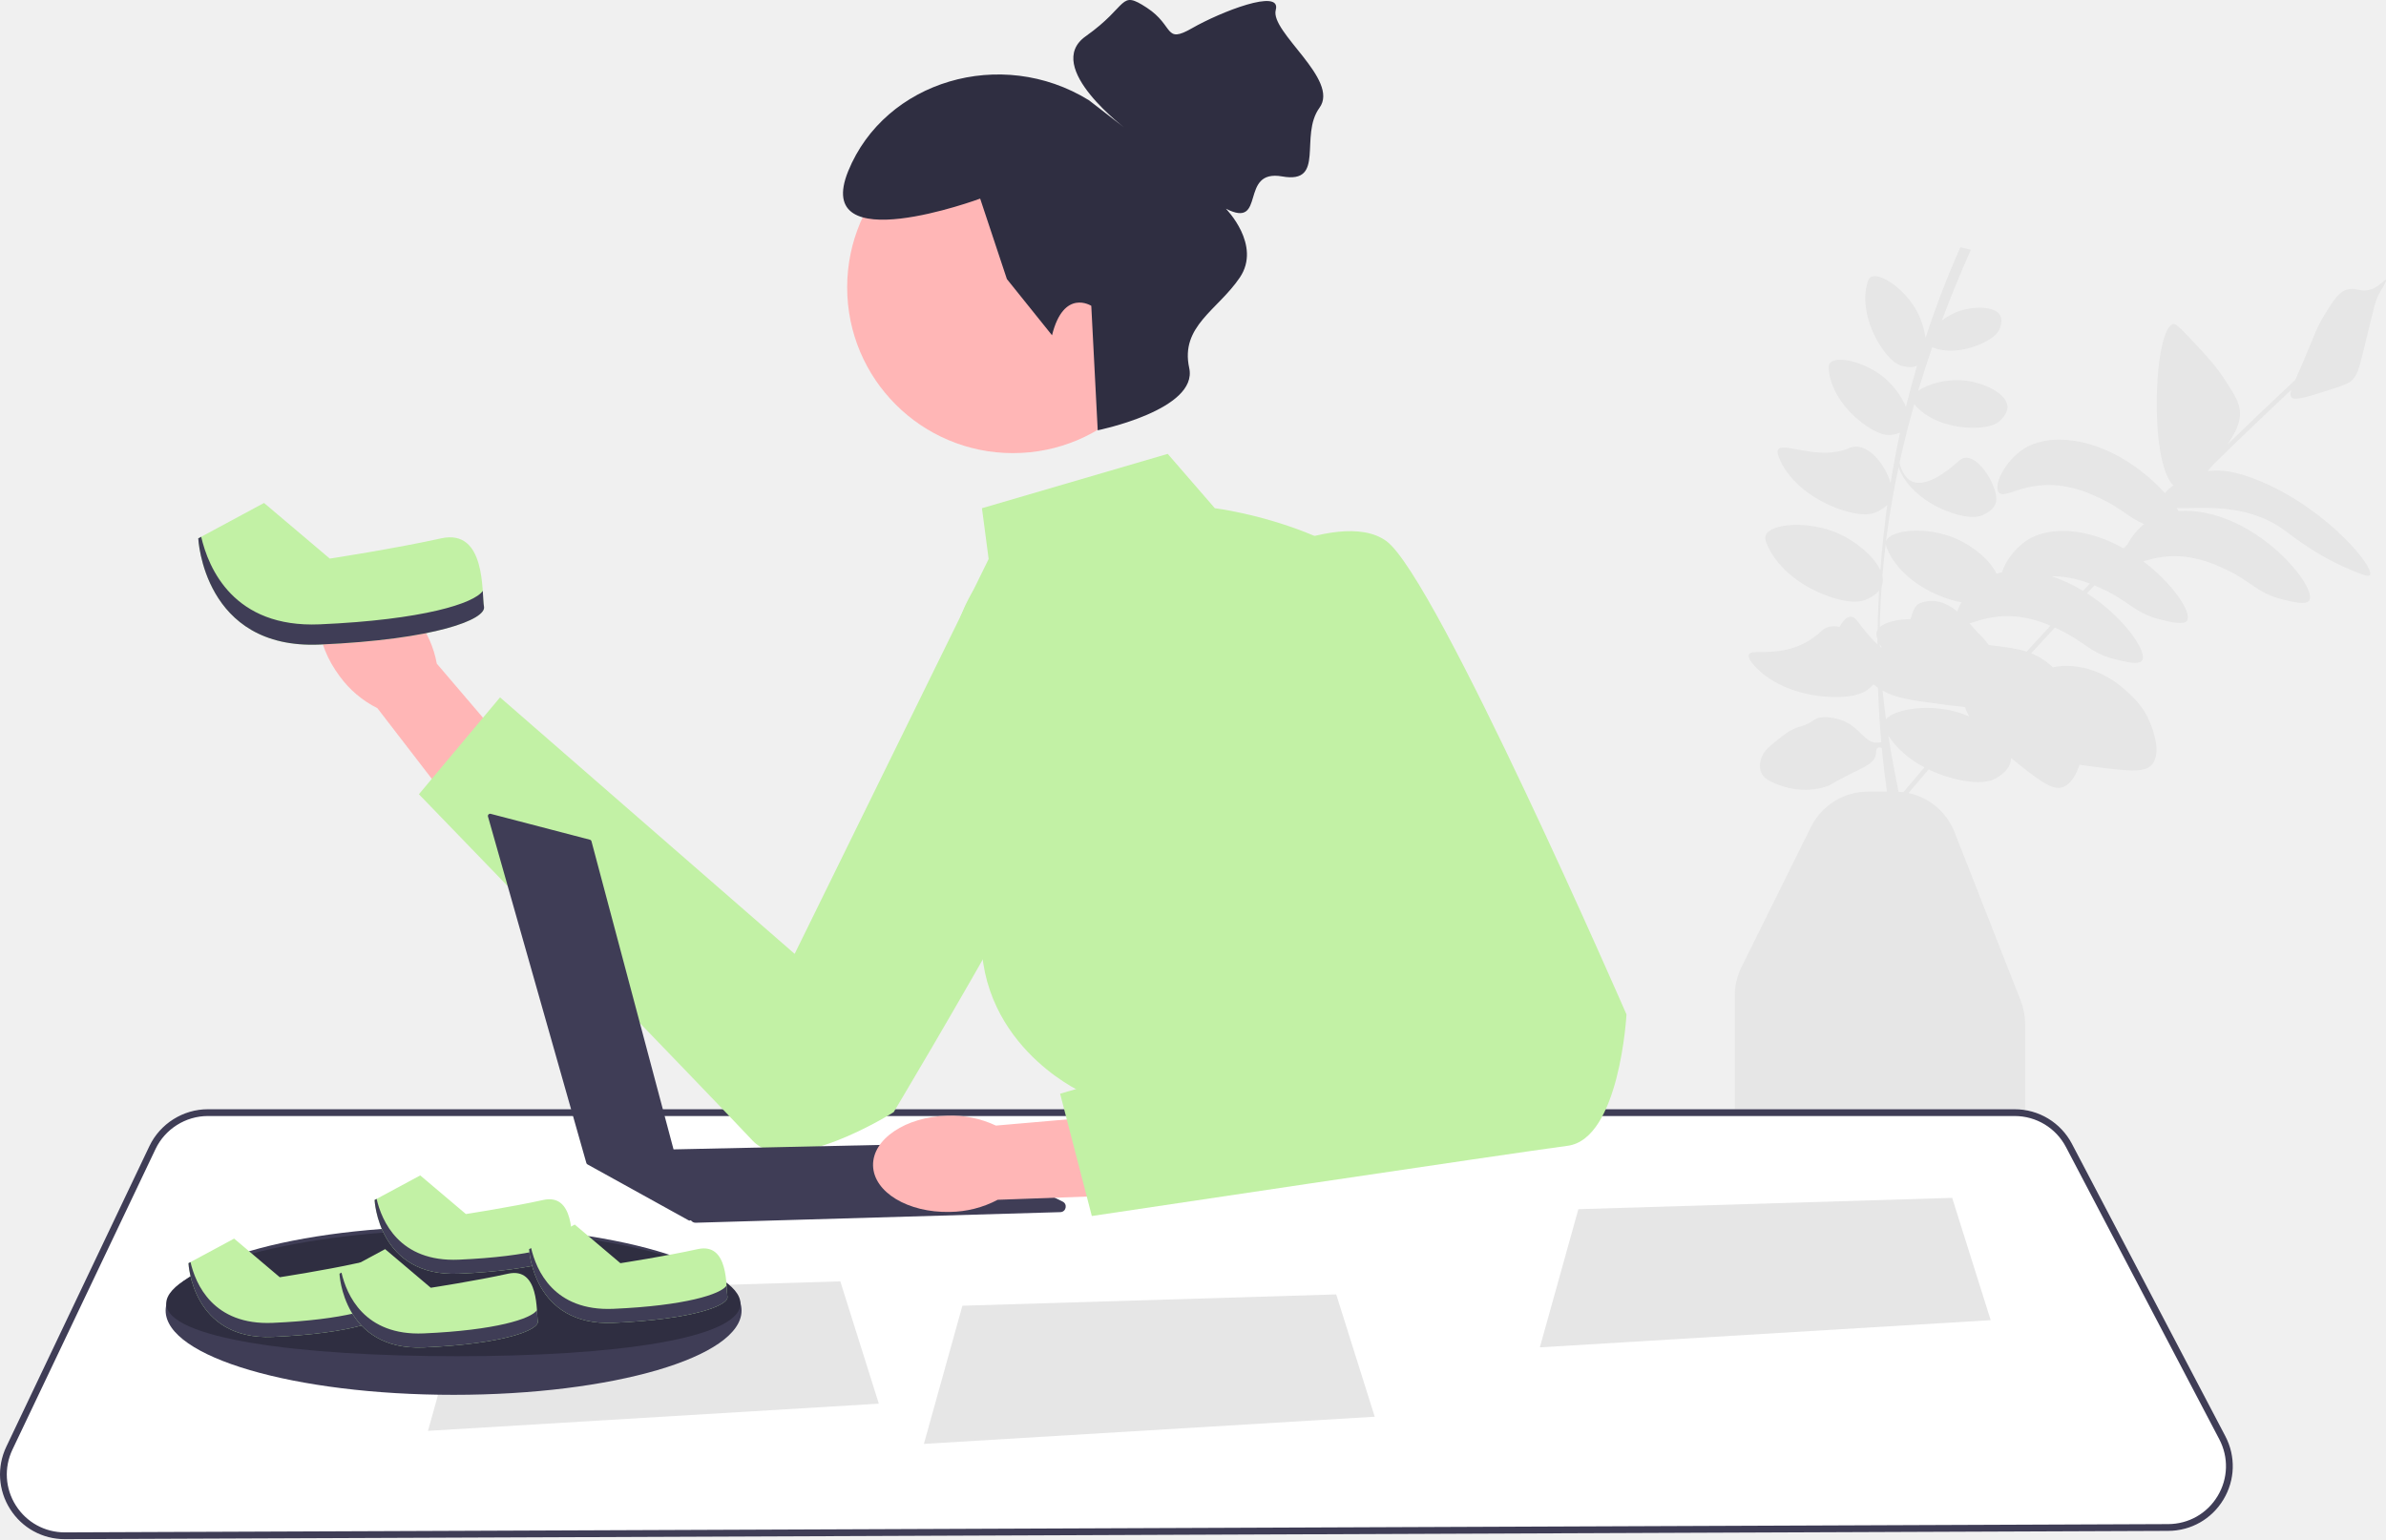
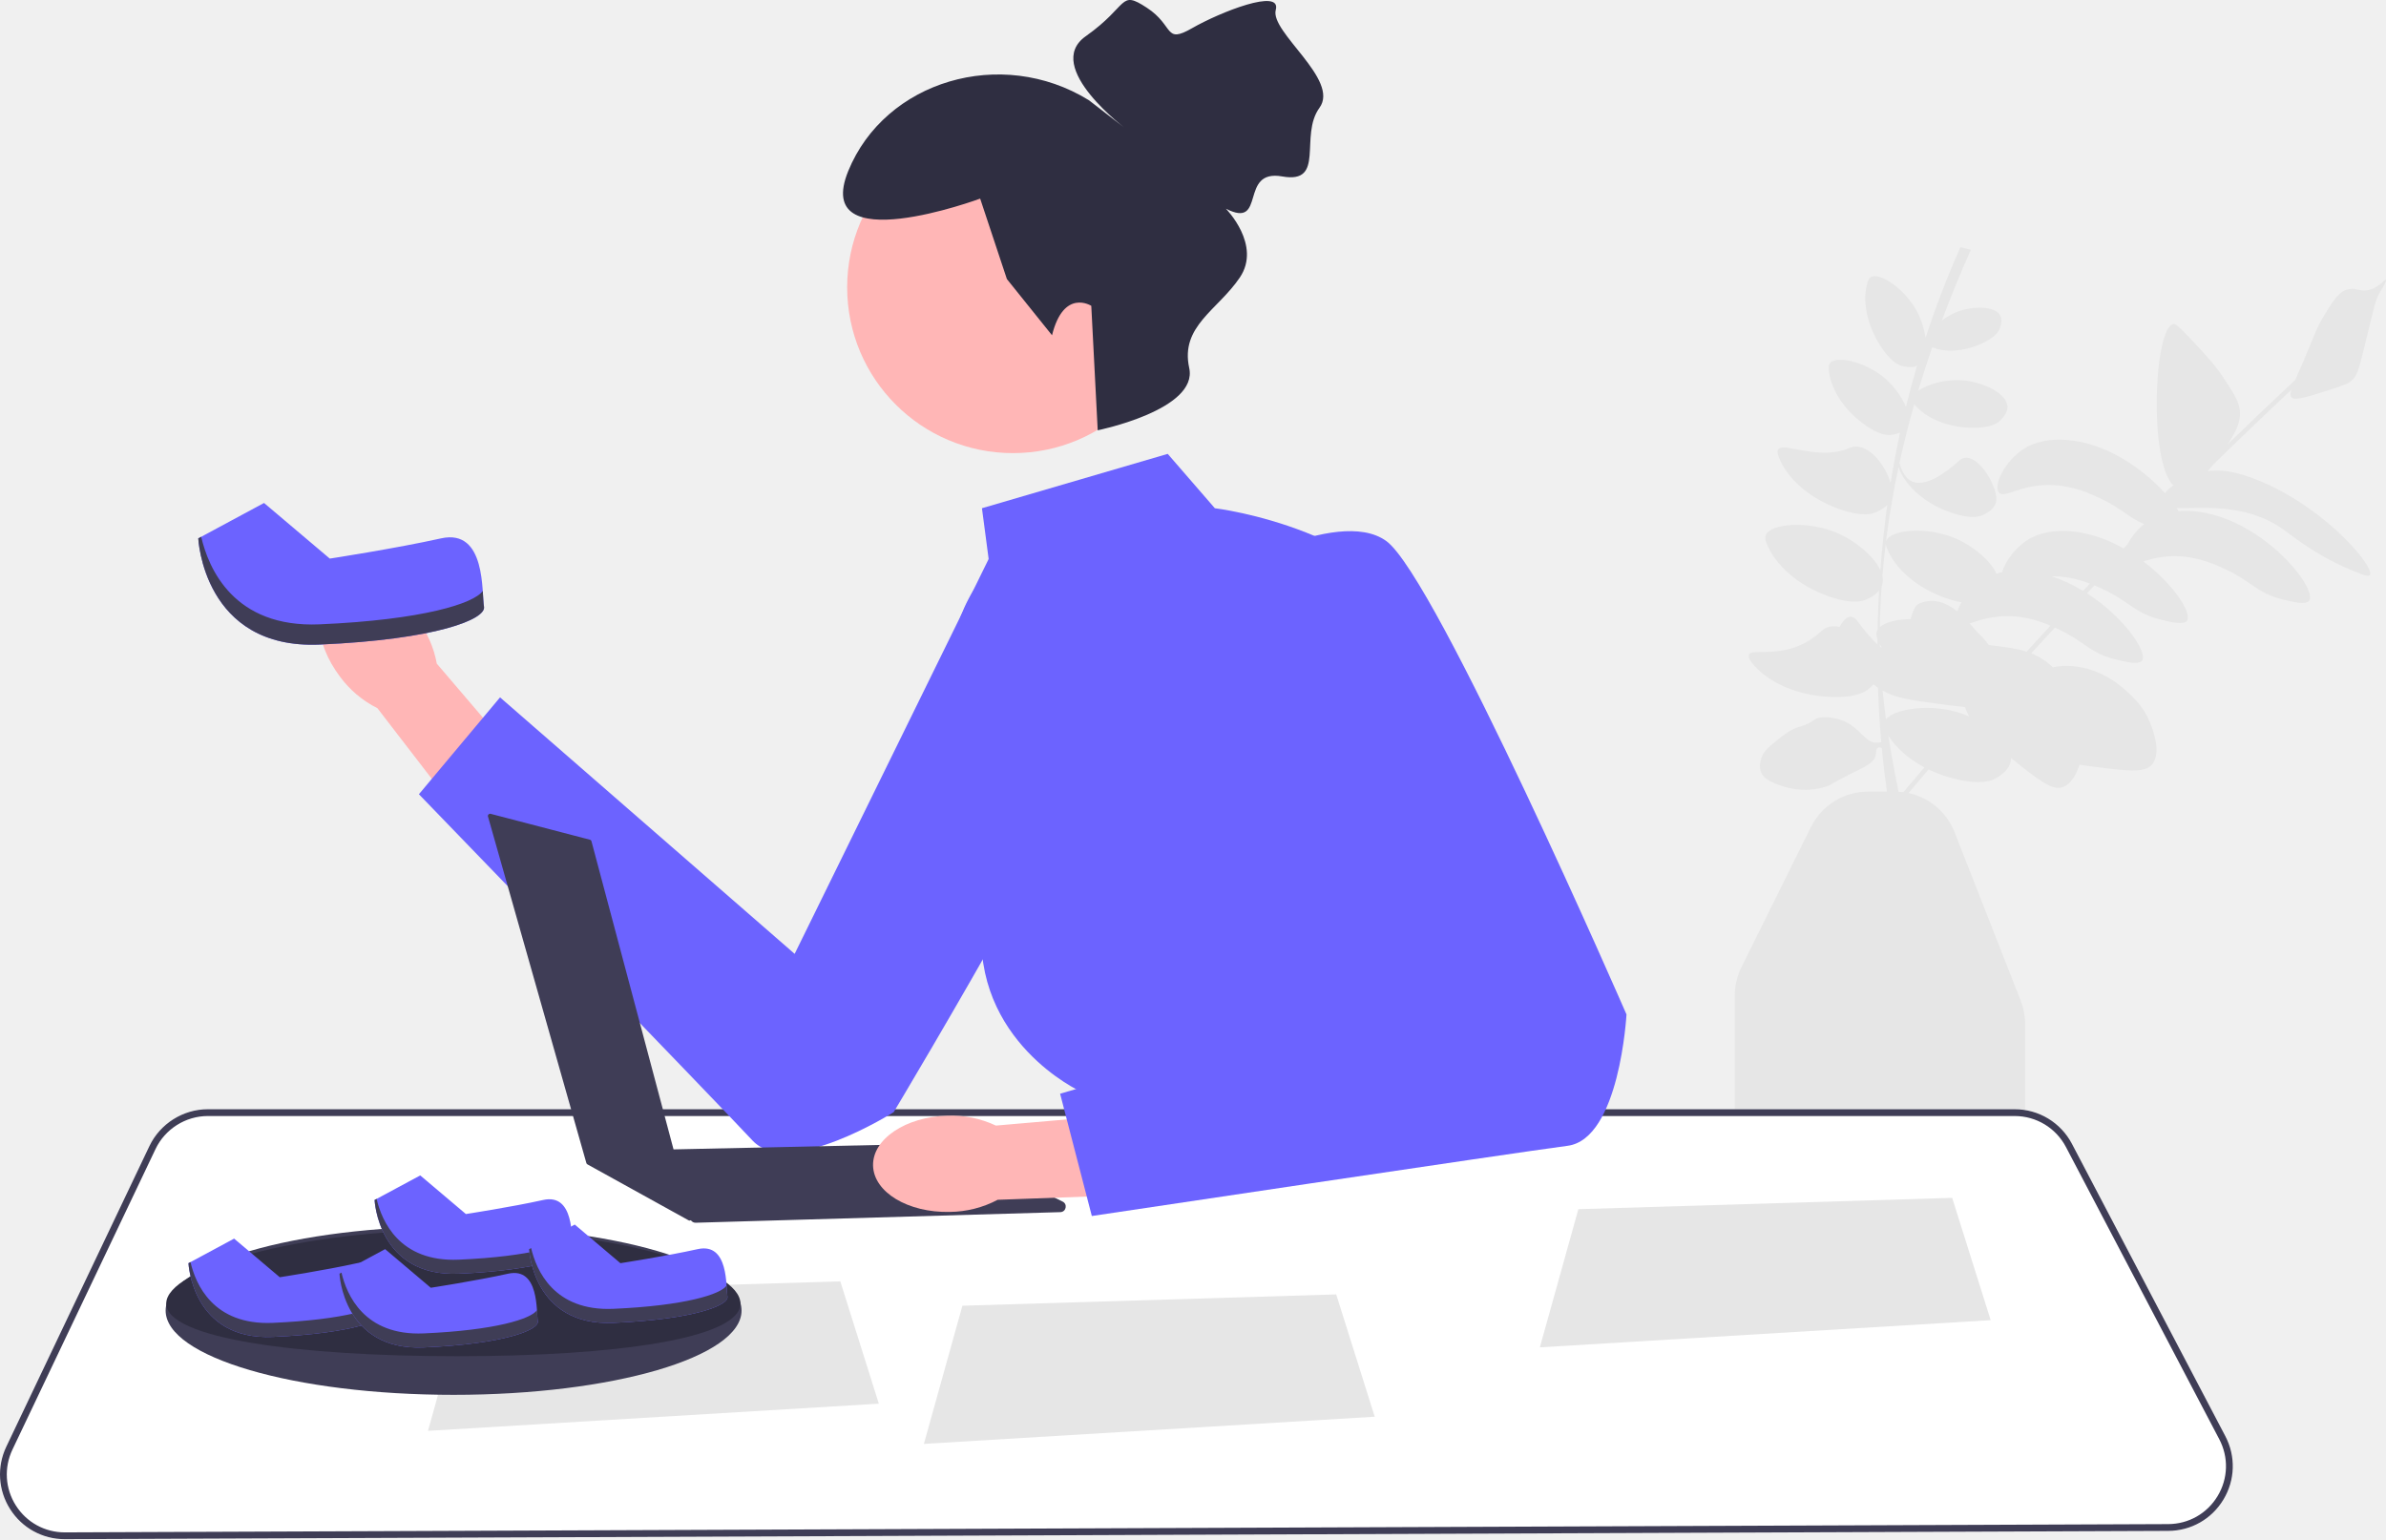
<svg xmlns="http://www.w3.org/2000/svg" width="914.17" height="589.872" viewBox="0 0 914.17 589.872">
  <path d="M877.976,152.283c1.223,1.345,5.66-.025,14.484-2.821,6.708-2.125,7.741-2.898,8.379-3.452,2.243-1.949,2.831-3.998,5.053-13.052,3.988-16.25,4.111-17.864,6.159-21.312,.705-1.188,2.486-4.02,2.052-4.371-.446-.361-2.374,2.59-5.937,3.705-3.472,1.087-5.035-.654-8-.211-3.832,.573-6.111,4.213-9.685,10.105-3.165,5.218-3.563,7.317-8,17.684-1.257,2.937-2.269,5.21-3.046,7.006-8.712,8.131-17.352,16.369-25.914,24.679,.165-.252,.32-.49,.455-.697,3.792-5.823,4.308-8.945,4.253-11.284-.089-3.79-1.899-6.676-5.515-12.295-3.544-5.506-6.901-9.139-10.947-13.474-5.303-5.682-7.954-8.524-9.01-8.337-7.542,1.335-9.559,52.687-.07,61.871-1.332,.952-2.435,1.948-3.232,2.929-8.123-9.019-22.038-19.095-37.452-20.335-9.503-.765-14.748,2.217-16.379,3.242-7.538,4.734-12.02,14.21-9.769,16.884,2.099,2.493,8.161-3.175,20.042-2.863,8.29,.218,14.766,3.225,18.61,5.011,8.065,3.746,11.014,7.428,16.96,9.951-2.787,2.297-4.996,5.164-6.383,7.837-.48,.495-.959,.993-1.439,1.489-6.135-3.457-13.044-5.994-20.286-6.577-9.503-.765-14.748,2.217-16.379,3.242-5.08,3.191-8.761,8.53-9.94,12.494-.77,.155-1.483,.331-2.135,.522-2.303-5.204-9.156-10.693-15.529-13.459-10.969-4.761-25.218-3.499-26.742,1.029-.049,.144-.061,.286-.082,.429,1.202-9.702,2.835-19.335,4.875-28.899,.069,.273,.156,.549,.272,.84,2.708,6.801,10.025,13.329,19.998,16.715,7.828,2.658,11.107,1.28,11.939,.895,.796-.368,4.232-1.843,5.074-4.776,1.561-5.438-7.999-21.509-14.029-16.118-19.374,17.319-22.033,3.295-22.923,.935,1.647-7.561,3.543-15.079,5.67-22.553,.037,.046,.068,.091,.106,.137,4.233,5.134,12.379,8.75,21.952,8.91,7.513,.125,9.968-1.978,10.582-2.542,.586-.539,3.151-2.771,3.064-5.543-.16-5.14-9.303-9.326-16.619-10.052-6.742-.669-14.001,1.395-17.602,4.009,1.674-5.598,3.475-11.171,5.396-16.72,4.92,2.01,11.89,1.739,18.736-1.321,5.646-2.524,6.744-4.947,7.005-5.582,.249-.606,1.384-3.164,.354-5.201-1.91-3.777-10.186-3.713-15.895-1.706-2.351,.827-4.585,2.099-6.5,3.537,3.405-9.095,7.116-18.126,11.107-27.09l-4-1c-5.099,11.451-9.544,23.051-13.364,34.779-.475-3.44-1.666-7.104-3.233-10.081-4.609-8.754-14.453-15.321-17.782-13.19-.666,.426-.946,1.12-1.2,1.947-2.041,6.65-.504,15.841,4.871,24.284,4.218,6.627,7.467,7.558,8.313,7.768,.715,.178,3.473,.939,5.74-.042-1.525,5.225-2.935,10.473-4.22,15.744-1.547-3.841-4.596-7.934-7.82-10.764-7.435-6.526-18.978-9.137-21.324-5.957-.469,.636-.483,1.385-.424,2.247,.473,6.94,5.196,14.973,13.235,20.935,6.31,4.68,9.676,4.386,10.542,4.28,.51-.062,2.049-.216,3.533-.887-1.378,6.405-2.582,12.84-3.623,19.303-2.082-7.23-9.155-16.249-15.829-13.38-11.844,5.092-25.768-2.73-27.3,.691-.399,.89-.069,1.808,.313,2.803,3.069,8.012,11.544,15.776,23.181,19.898,9.133,3.236,12.997,1.672,13.979,1.233,.651-.291,2.799-1.188,4.398-2.853-1.15,8.304-2.032,16.651-2.653,25.034-2.469-5.392-9.425-11.073-15.937-14.001-11.422-5.138-26.362-4.012-28.021,.709-.332,.944-.07,1.855,.321,2.877,3.15,8.224,11.848,16.192,23.793,20.424,9.375,3.321,13.34,1.716,14.348,1.266,.736-.329,3.337-1.415,4.996-3.479-.212,3.875-.376,7.757-.48,11.647-.03,1.108-.047,2.216-.068,3.323-.135,.218-.252,.44-.33,.673-.32,.95-.102,1.864,.273,2.863-.008,.704-.013,1.407-.017,2.11-2.09-1.894-4.583-4.743-7.581-8.802-2.706-3.662-5.275-.975-6.925,2.143-2.587-.576-5.055-.22-6.996,1.594-13.016,12.159-27.614,5.708-27.821,9.333-.06,1.046,.501,1.878,1.207,2.78,5.683,7.26,16.84,12.556,30.094,13.114,10.403,.438,13.877-2.389,14.747-3.149,.306-.267,.991-.844,1.733-1.655,.596,.476,1.176,.907,1.757,1.301,.229,6.96,.638,13.912,1.245,20.852-.493,.044-.965,.125-1.317,.161-5.039,.513-6.737-6.285-14.348-8.768-2.528-.825-7.398-1.725-9.964,0-.37,.248-1.631,1.183-3.587,1.993-1.156,.479-2.04,.701-2.391,.797-3.123,.854-6.016,3.198-7.971,4.783-3.676,2.979-5.514,4.468-6.377,7.174-.271,.852-1.035,3.247,0,5.58,.489,1.102,1.625,2.742,5.979,4.384,2.588,.976,10.135,3.823,19.131,.797,2.049-.689,.485-.442,8.37-4.384,6.204-3.101,9.832-4.584,10.363-7.573,.187-1.051-.001-2.332,.797-2.79,.444-.254,.98-.131,1.516,.062,.522,5.579,1.174,11.149,1.964,16.707h-7.099c-9.426,0-17.882,5.246-22.067,13.691l-26.552,53.568c-1.676,3.381-2.562,7.163-2.562,10.938v137.743c0,13.581,11.049,24.63,24.63,24.63h61.977c13.581,0,24.63-11.049,24.63-24.63v-126.835c0-3.092-.573-6.119-1.703-8.998l-25.306-64.476c-3.069-7.819-9.717-13.351-17.663-15.063,2.549-3.022,5.102-6.04,7.674-9.05,3.239,1.563,6.803,2.846,10.634,3.747,10.136,2.383,14.079,.258,15.076-.325,.953-.557,5.082-2.823,5.782-6.602,.075-.405,.104-.815,.099-1.227,10.382,8.44,15.798,12.6,19.755,11.213,3.402-1.192,5.344-5.1,6.456-8.607,1.161,.161,2.393,.326,3.706,.502,14.219,1.899,21.385,2.779,24.126-.589,3.793-4.661,.193-13.649-.8-16.126-2.157-5.384-5.475-8.66-7.536-10.653-2.677-2.588-10.305-9.964-22.315-10.948-2.611-.214-4.956-.05-7.346,.45-.833-.762-1.711-1.508-2.679-2.216-1.844-1.351-3.664-2.351-5.624-3.132,3.006-3.293,6.02-6.576,9.048-9.846,.479,.218,.935,.429,1.353,.623,9.921,4.608,12.101,9.12,21.641,11.495,4.329,1.078,9.229,2.298,10.442,.463,2.155-3.258-6.993-16.666-21.129-25.738,.953-1.009,1.909-2.015,2.864-3.022,1.293,.542,2.432,1.071,3.402,1.521,9.921,4.608,12.101,9.12,21.642,11.495,4.328,1.078,9.229,2.298,10.442,.463,1.923-2.907-5.153-13.898-16.741-22.677,3.183-1.011,7.404-2.131,12.869-1.987,8.29,.218,14.766,3.225,18.61,5.011,9.921,4.608,12.101,9.12,21.641,11.495,4.328,1.078,9.229,2.298,10.442,.463,3.204-4.844-18.557-32.137-44.588-34.232-2.021-.163-3.837-.149-5.479-.028-.227-.376-.473-.762-.733-1.154,8.807,.283,26.008-2.235,40.648,8.044,4.221,2.964,12.422,9.936,26.146,15.664,4.386,1.831,6.592,2.731,7.2,1.979,2.175-2.691-15.907-24.838-41.346-35.748-10.086-4.326-16.318-4.735-20.75-4.08,.683-.779,1.349-1.583,1.99-2.39,9.906-9.715,19.936-19.329,30.057-28.813-.49,1.515-.474,2.321,.061,2.909Zm-127.117,120.915c-11.188-3.622-24.736-1.676-28.269,2.445-.498-3.652-.931-7.31-1.288-10.975,5.097,2.847,10.416,3.609,20.505,4.956,4.297,.574,7.94,1.051,11.021,1.35,.414,1.122,.855,2.131,1.367,3.097,.059,.112,.123,.219,.184,.329l-.089,.102c-1.149-.498-2.3-.938-3.431-1.304Zm-29.726-49.069c.319-1.059,.326-2.186,.082-3.348,.348-4.211,.783-8.408,1.297-12.593-.013,.641,.19,1.282,.467,1.977,3.11,7.812,11.515,15.31,22.971,19.199,2.137,.726,3.97,1.183,5.549,1.463-.695,1.211-1.227,2.39-1.58,3.482-3.906-3.138-8.933-5.419-14.637-2.999-1.552,.659-2.474,3.068-3.274,5.95-5.27,.091-9.673,1.19-11.77,3.05,.011-.776,.007-1.55,.028-2.327,.118-4.429,.336-8.843,.644-13.244,.084-.197,.16-.4,.223-.609Zm-.88,22.78c.227,.465,.476,.928,.734,1.389-.234-.173-.474-.358-.721-.559-.007-.276-.008-.553-.013-.83Zm8.997,56.685c-.614-.081-1.233-.139-1.858-.174-1.442-7.161-2.774-14.317-3.889-21.487,2.932,4.653,7.717,8.912,13.812,12.142-2.705,3.165-5.387,6.341-8.065,9.519Zm47.222-53.859c-3.815-1.225-8.293-1.812-14.489-2.531-1.57-2.183-3.189-3.79-4.386-4.947-.648-.627-1.643-1.87-2.932-3.324,3.34-1.072,8.325-2.982,15.369-2.797,6.402,.168,11.715,1.999,15.576,3.647-3.059,3.305-6.102,6.624-9.138,9.953Zm21.624-23.305c-3.749-2.266-7.815-4.206-12.096-5.569,.416-.004,.823-.016,1.255-.005,5.308,.14,9.867,1.423,13.473,2.797-.877,.925-1.756,1.849-2.632,2.777Z" fill="#e6e6e6" />
-   <path d="M376.222,194.772l71.177-20.832,18.057,20.832s65.271,7.812,84.368,51.212c19.096,43.4,91.141,263.874,91.141,263.874l-95.047,15.19-131.937-106.765s-41.664-19.117-37.758-65.111c2.232-26.276-4.178-58.789-10.083-81.836-4.846-18.914,.117-38.999,13.121-53.563l0-0-3.038-23.002Z" fill="#c2f1a5" />
+   <path d="M376.222,194.772l71.177-20.832,18.057,20.832s65.271,7.812,84.368,51.212c19.096,43.4,91.141,263.874,91.141,263.874l-95.047,15.19-131.937-106.765s-41.664-19.117-37.758-65.111c2.232-26.276-4.178-58.789-10.083-81.836-4.846-18.914,.117-38.999,13.121-53.563l0-0-3.038-23.002Z" fill="#6c63ff" />
  <path d="M3.878,578.353c-4.597-7.247-5.14-16.201-1.452-23.951l54.807-115.156c4.09-8.594,12.884-14.147,22.402-14.147H771.889c9.253,0,17.672,5.09,21.969,13.285l58.746,111.982c4.061,7.741,3.793,16.832-.715,24.321-4.508,7.488-12.417,11.979-21.157,12.014l-805.807,3.172h-.101c-8.542,0-16.368-4.301-20.946-11.52Z" fill="#fff" />
  <path d="M3.878,578.353c-4.597-7.247-5.14-16.201-1.452-23.951l54.807-115.156c4.09-8.594,12.884-14.147,22.402-14.147H771.889c9.253,0,17.672,5.09,21.969,13.285l58.746,111.982c4.061,7.741,3.793,16.832-.715,24.321-4.508,7.488-12.417,11.979-21.157,12.014l-805.807,3.172h-.101c-8.542,0-16.368-4.301-20.946-11.52Zm75.756-150.65c-8.519,0-16.389,4.971-20.05,12.662L4.777,555.521c-3.301,6.936-2.816,14.95,1.299,21.437,4.098,6.461,11.101,10.31,18.748,10.31h.09l805.807-3.172c7.823-.031,14.902-4.051,18.936-10.753,4.035-6.702,4.274-14.84,.64-21.767l-58.746-111.984c-3.847-7.333-11.382-11.889-19.664-11.889H79.635Z" fill="#3f3d56" />
-   <path id="uuid-071061c5-6dd3-4517-8d08-2ea5cb1fcf22-159" d="M159.664,237.055c-9.603-12.804-23.993-18.227-32.14-12.115-8.147,6.113-6.966,21.444,2.642,34.251,3.768,5.168,8.718,9.359,14.438,12.222l41.372,53.735,24.803-19.952-43.419-50.855c-1.148-6.294-3.787-12.222-7.696-17.287Z" fill="#ffb6b6" />
-   <path d="M385.739,200.091s51.053,22.208,50.847,45.82c-.206,23.611-94.176,180.298-94.176,180.298,0,0-40.366,25.622-54.086,10.888s-127.821-132.712-127.821-132.712l31.085-37.127,112.875,98.298,81.276-165.464Z" fill="#c2f1a5" />
+   <path id="uuid-071061c5-6dd3-4517-8d08-2ea5cb1fcf22-115" d="M159.664,237.055c-9.603-12.804-23.993-18.227-32.14-12.115-8.147,6.113-6.966,21.444,2.642,34.251,3.768,5.168,8.718,9.359,14.438,12.222l41.372,53.735,24.803-19.952-43.419-50.855c-1.148-6.294-3.787-12.222-7.696-17.287Z" fill="#ffb6b6" />
+   <path d="M385.739,200.091s51.053,22.208,50.847,45.82c-.206,23.611-94.176,180.298-94.176,180.298,0,0-40.366,25.622-54.086,10.888s-127.821-132.712-127.821-132.712l31.085-37.127,112.875,98.298,81.276-165.464Z" fill="#6c63ff" />
  <polygon points="511.955 496.067 526.711 542.939 353.978 553.356 368.734 500.407 511.955 496.067" fill="#e6e6e6" />
  <polygon points="321.955 491.067 336.711 537.939 163.978 548.356 178.734 495.407 321.955 491.067" fill="#e6e6e6" />
  <polygon points="747.955 459.067 762.711 505.939 589.978 516.356 604.734 463.407 747.955 459.067" fill="#e6e6e6" />
  <path d="M407.134,460.494l-44.767-22.016c-.307-.151-.645-.226-.987-.218l-103.321,2.23-31.441-118.08c-.078-.293-.308-.522-.601-.598l-38.028-9.92c-.63-.164-1.201,.418-1.023,1.045l37.694,132.787c.061,.216,.206,.398,.403,.507l38.759,21.441c.299,.165,.619,.123,.862-.036l.207,.237c.419,.479,1.03,.746,1.666,.727l139.699-4.061c2.223-.065,2.874-3.063,.879-4.044Z" fill="#3f3d56" />
-   <path id="uuid-08f1b827-cf1e-4826-af3c-c0ed21011f7c-160" d="M363.038,427.583c-16,.375-28.776,8.935-28.536,19.117,.24,10.182,13.405,18.13,29.41,17.753,6.396-.063,12.683-1.657,18.337-4.648l67.773-2.445-1.825-31.779-66.618,5.785c-5.79-2.723-12.147-4.02-18.541-3.782Z" fill="#ffb6b6" />
-   <path d="M464.325,222.114s47.74-28.644,66.837-14.756c19.096,13.888,92.009,181.413,92.009,181.413,0,0-2.604,47.74-22.568,50.344s-182.281,26.908-182.281,26.908l-12.152-46.872,116.313-33.852-58.156-163.185Z" fill="#c2f1a5" />
+   <path id="uuid-08f1b827-cf1e-4826-af3c-c0ed21011f7c-116" d="M363.038,427.583c-16,.375-28.776,8.935-28.536,19.117,.24,10.182,13.405,18.13,29.41,17.753,6.396-.063,12.683-1.657,18.337-4.648l67.773-2.445-1.825-31.779-66.618,5.785c-5.79-2.723-12.147-4.02-18.541-3.782Z" fill="#ffb6b6" />
+   <path d="M464.325,222.114s47.74-28.644,66.837-14.756c19.096,13.888,92.009,181.413,92.009,181.413,0,0-2.604,47.74-22.568,50.344s-182.281,26.908-182.281,26.908l-12.152-46.872,116.313-33.852-58.156-163.185Z" fill="#6c63ff" />
  <g>
    <ellipse cx="173.791" cy="502.264" rx="110.327" ry="32.291" fill="#3f3d56" />
    <path d="M283.69,499.566c0,13.375-47.622,20.189-108.554,20.189s-111.446-6.814-111.446-20.189,50.514-28.247,111.446-28.247,108.554,14.872,108.554,28.247Z" fill="#2f2e41" />
    <g>
-       <path d="M89.7,474.682l-17.491,9.418s1.345,29.6,32.291,28.255c30.945-1.345,44.347-6.727,43.701-10.091s.699-20.855-11.41-18.164-29.6,5.382-29.6,5.382l-17.491-14.8Z" fill="#c2f1a5" />
+       <path d="M89.7,474.682l-17.491,9.418s1.345,29.6,32.291,28.255c30.945-1.345,44.347-6.727,43.701-10.091s.699-20.855-11.41-18.164-29.6,5.382-29.6,5.382l-17.491-14.8Z" fill="#6c63ff" />
      <path d="M147.879,498.074c-2.244,3.322-15.879,7.704-43.379,8.9-22.886,.995-29.576-14.927-31.512-23.292l-.778,.419s1.345,29.6,32.291,28.255c30.945-1.345,44.347-6.727,43.701-10.091-.15-.779-.194-2.321-.322-4.191Z" fill="#3f3d56" />
    </g>
    <g>
-       <path d="M147.555,478.719l-17.491,9.418s1.345,29.6,32.291,28.255c30.945-1.345,44.347-6.727,43.701-10.091-.646-3.364,.699-20.855-11.41-18.164-12.109,2.691-29.6,5.382-29.6,5.382l-17.491-14.8Z" fill="#c2f1a5" />
+       <path d="M147.555,478.719l-17.491,9.418s1.345,29.6,32.291,28.255c30.945-1.345,44.347-6.727,43.701-10.091-.646-3.364,.699-20.855-11.41-18.164-12.109,2.691-29.6,5.382-29.6,5.382l-17.491-14.8Z" fill="#6c63ff" />
      <path d="M205.734,502.11c-2.244,3.322-15.879,7.704-43.379,8.9-22.886,.995-29.576-14.927-31.512-23.292l-.778,.419s1.345,29.6,32.291,28.255c30.945-1.345,44.347-6.727,43.701-10.091-.15-.779-.194-2.321-.322-4.191Z" fill="#3f3d56" />
    </g>
    <g>
-       <path d="M161.009,450.464l-17.491,9.418s1.345,29.6,32.291,28.255c30.945-1.345,44.347-6.727,43.701-10.091s.699-20.855-11.41-18.164-29.6,5.382-29.6,5.382l-17.491-14.8Z" fill="#c2f1a5" />
+       <path d="M161.009,450.464l-17.491,9.418s1.345,29.6,32.291,28.255c30.945-1.345,44.347-6.727,43.701-10.091s.699-20.855-11.41-18.164-29.6,5.382-29.6,5.382l-17.491-14.8Z" fill="#6c63ff" />
      <path d="M219.188,473.855c-2.244,3.322-15.879,7.704-43.379,8.9-22.886,.995-29.576-14.927-31.512-23.292l-.778,.419s1.345,29.6,32.291,28.255c30.945-1.345,44.347-6.727,43.701-10.091-.15-.779-.194-2.321-.322-4.191Z" fill="#3f3d56" />
    </g>
    <g>
-       <path d="M220.209,469.301l-17.491,9.418s1.345,29.6,32.291,28.255c30.945-1.345,44.347-6.727,43.701-10.091s.699-20.855-11.41-18.164-29.6,5.382-29.6,5.382l-17.491-14.8Z" fill="#c2f1a5" />
+       <path d="M220.209,469.301l-17.491,9.418s1.345,29.6,32.291,28.255c30.945-1.345,44.347-6.727,43.701-10.091s.699-20.855-11.41-18.164-29.6,5.382-29.6,5.382l-17.491-14.8Z" fill="#6c63ff" />
      <path d="M278.388,492.692c-2.244,3.322-15.879,7.704-43.379,8.9-22.886,.995-29.576-14.927-31.512-23.292l-.778,.419s1.345,29.6,32.291,28.255c30.945-1.345,44.347-6.727,43.701-10.091-.15-.779-.194-2.321-.322-4.191Z" fill="#3f3d56" />
    </g>
  </g>
  <g>
-     <path d="M101.16,192.756l-25.196,13.567s1.938,42.639,46.516,40.701,63.883-9.691,62.952-14.536,1.007-30.041-16.436-26.165c-17.443,3.876-42.639,7.753-42.639,7.753l-25.196-21.32Z" fill="#c2f1a5" />
+     <path d="M101.16,192.756l-25.196,13.567s1.938,42.639,46.516,40.701,63.883-9.691,62.952-14.536,1.007-30.041-16.436-26.165c-17.443,3.876-42.639,7.753-42.639,7.753l-25.196-21.32Z" fill="#6c63ff" />
    <path d="M184.968,226.451c-3.232,4.785-22.874,11.098-62.489,12.82-32.968,1.433-42.605-21.502-45.394-33.553l-1.121,.604s1.938,42.639,46.516,40.701,63.883-9.691,62.952-14.536c-.216-1.123-.279-3.344-.464-6.037Z" fill="#3f3d56" />
  </g>
  <circle cx="388.105" cy="110.131" r="63.521" fill="#ffb6b6" />
  <path d="M403.074,128.487l-17.294-21.539-10.241-30.833s-64.623,23.938-50.545-10.574c14.079-34.512,58.556-47.892,92.198-27.137l14.789,11.435s-32.704-24.152-15.99-35.955c16.714-11.803,12.717-17.915,23.39-10.934,10.674,6.981,6.56,14.034,17.35,7.85,10.79-6.184,34.368-15.495,32.065-7.008-2.303,8.487,24.615,26.734,16.753,37.51-7.862,10.776,2.507,29.3-14.279,26.316-16.785-2.984-5.852,20.406-21.58,12.367,0,0,13.754,13.88,5.339,26.363-8.415,12.484-22.898,18.641-19.394,34.674,3.504,16.033-35.057,23.882-35.057,23.882l-2.464-47.701s-10.564-6.789-15.043,11.283Z" fill="#2f2e41" />
</svg>
